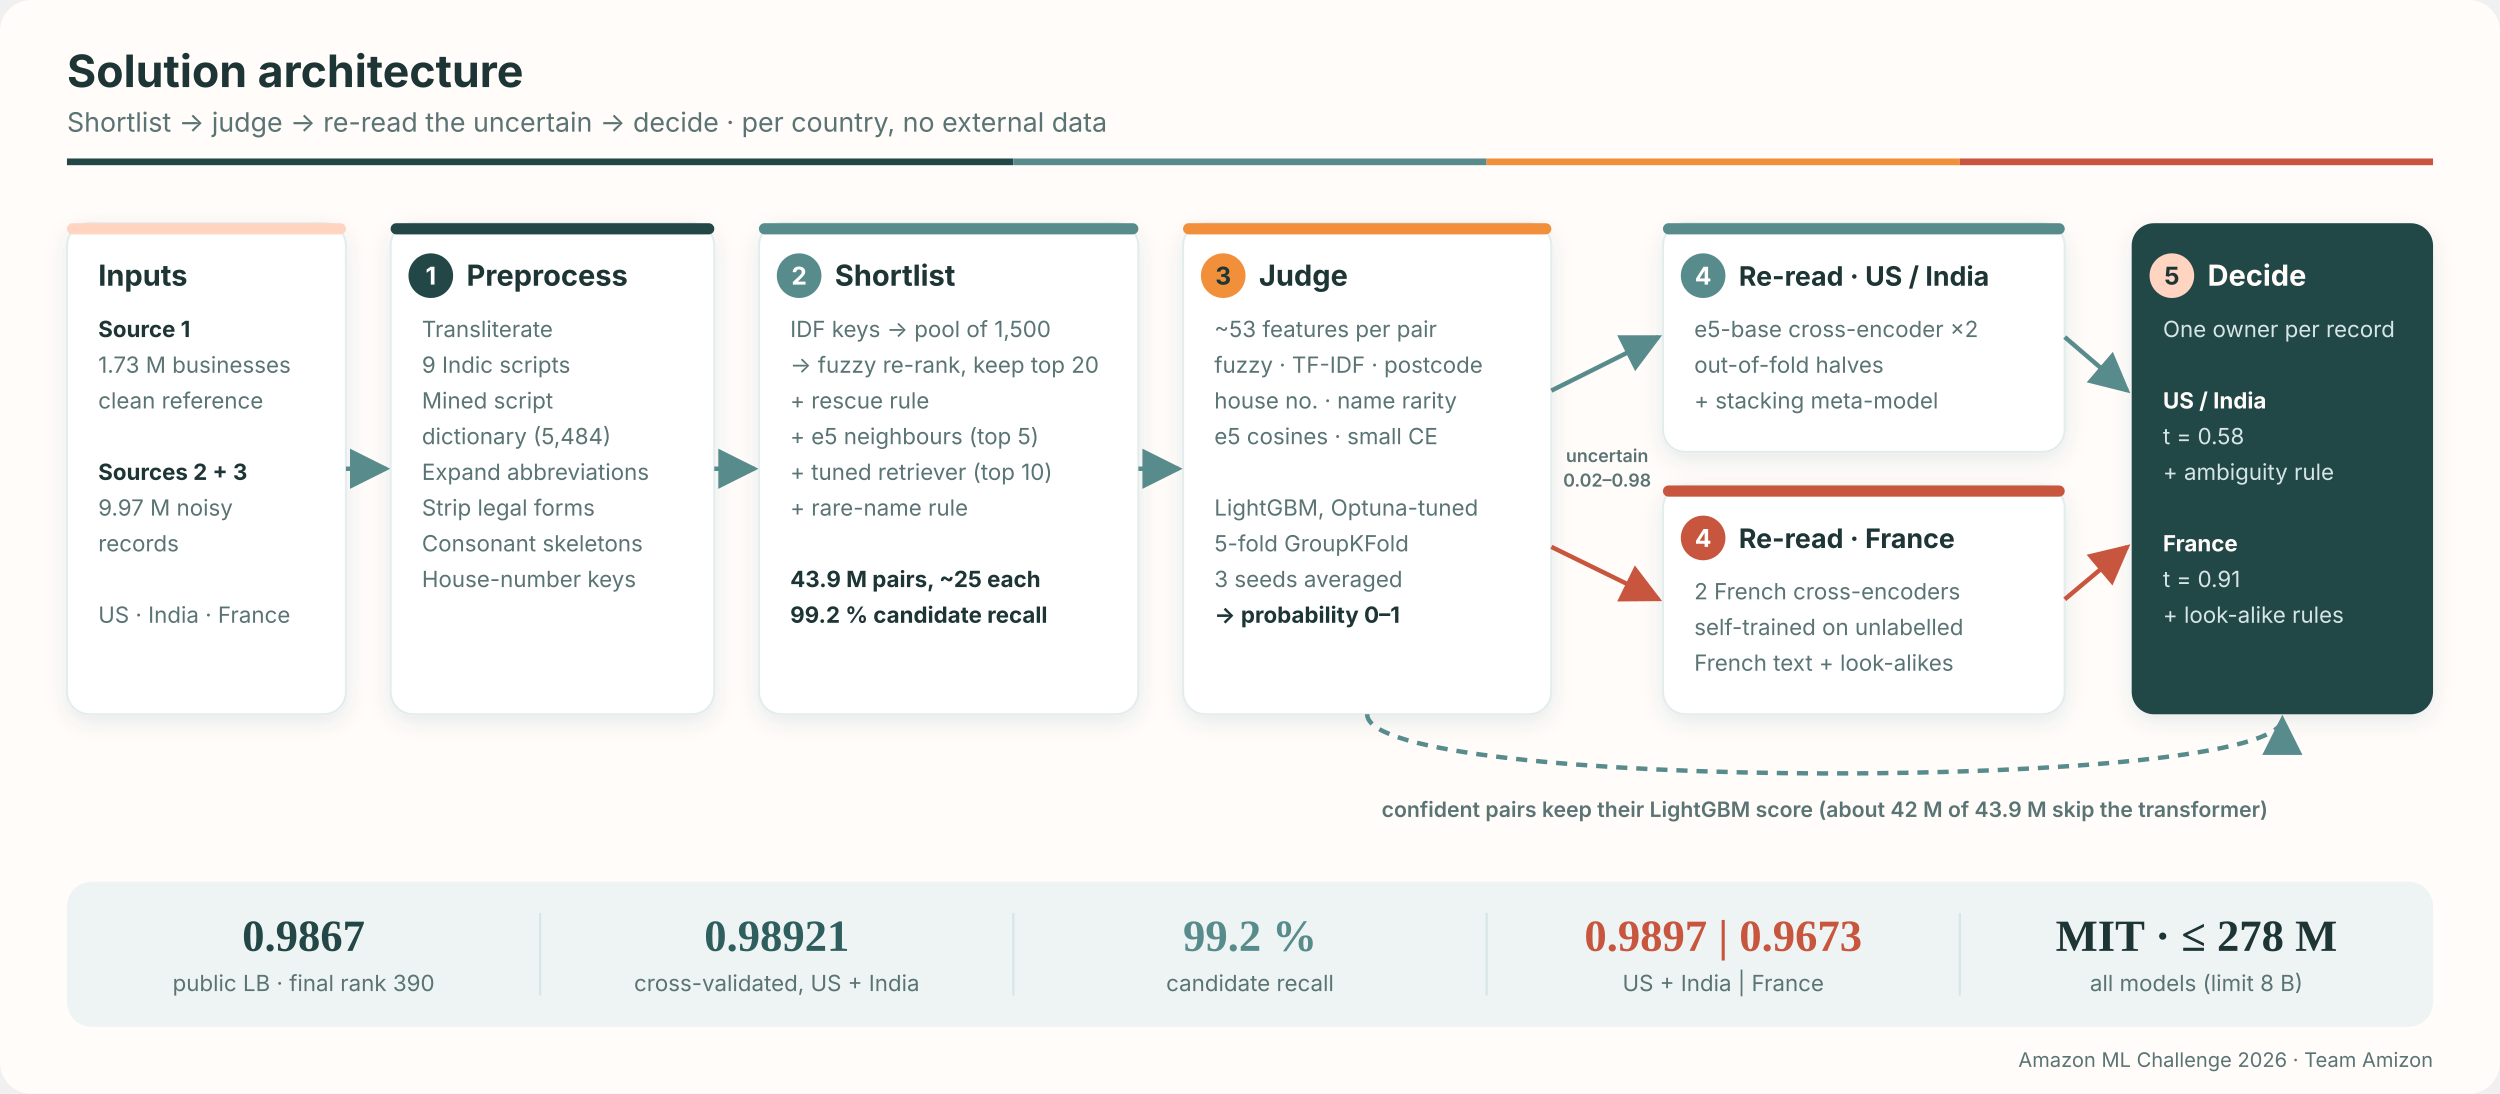
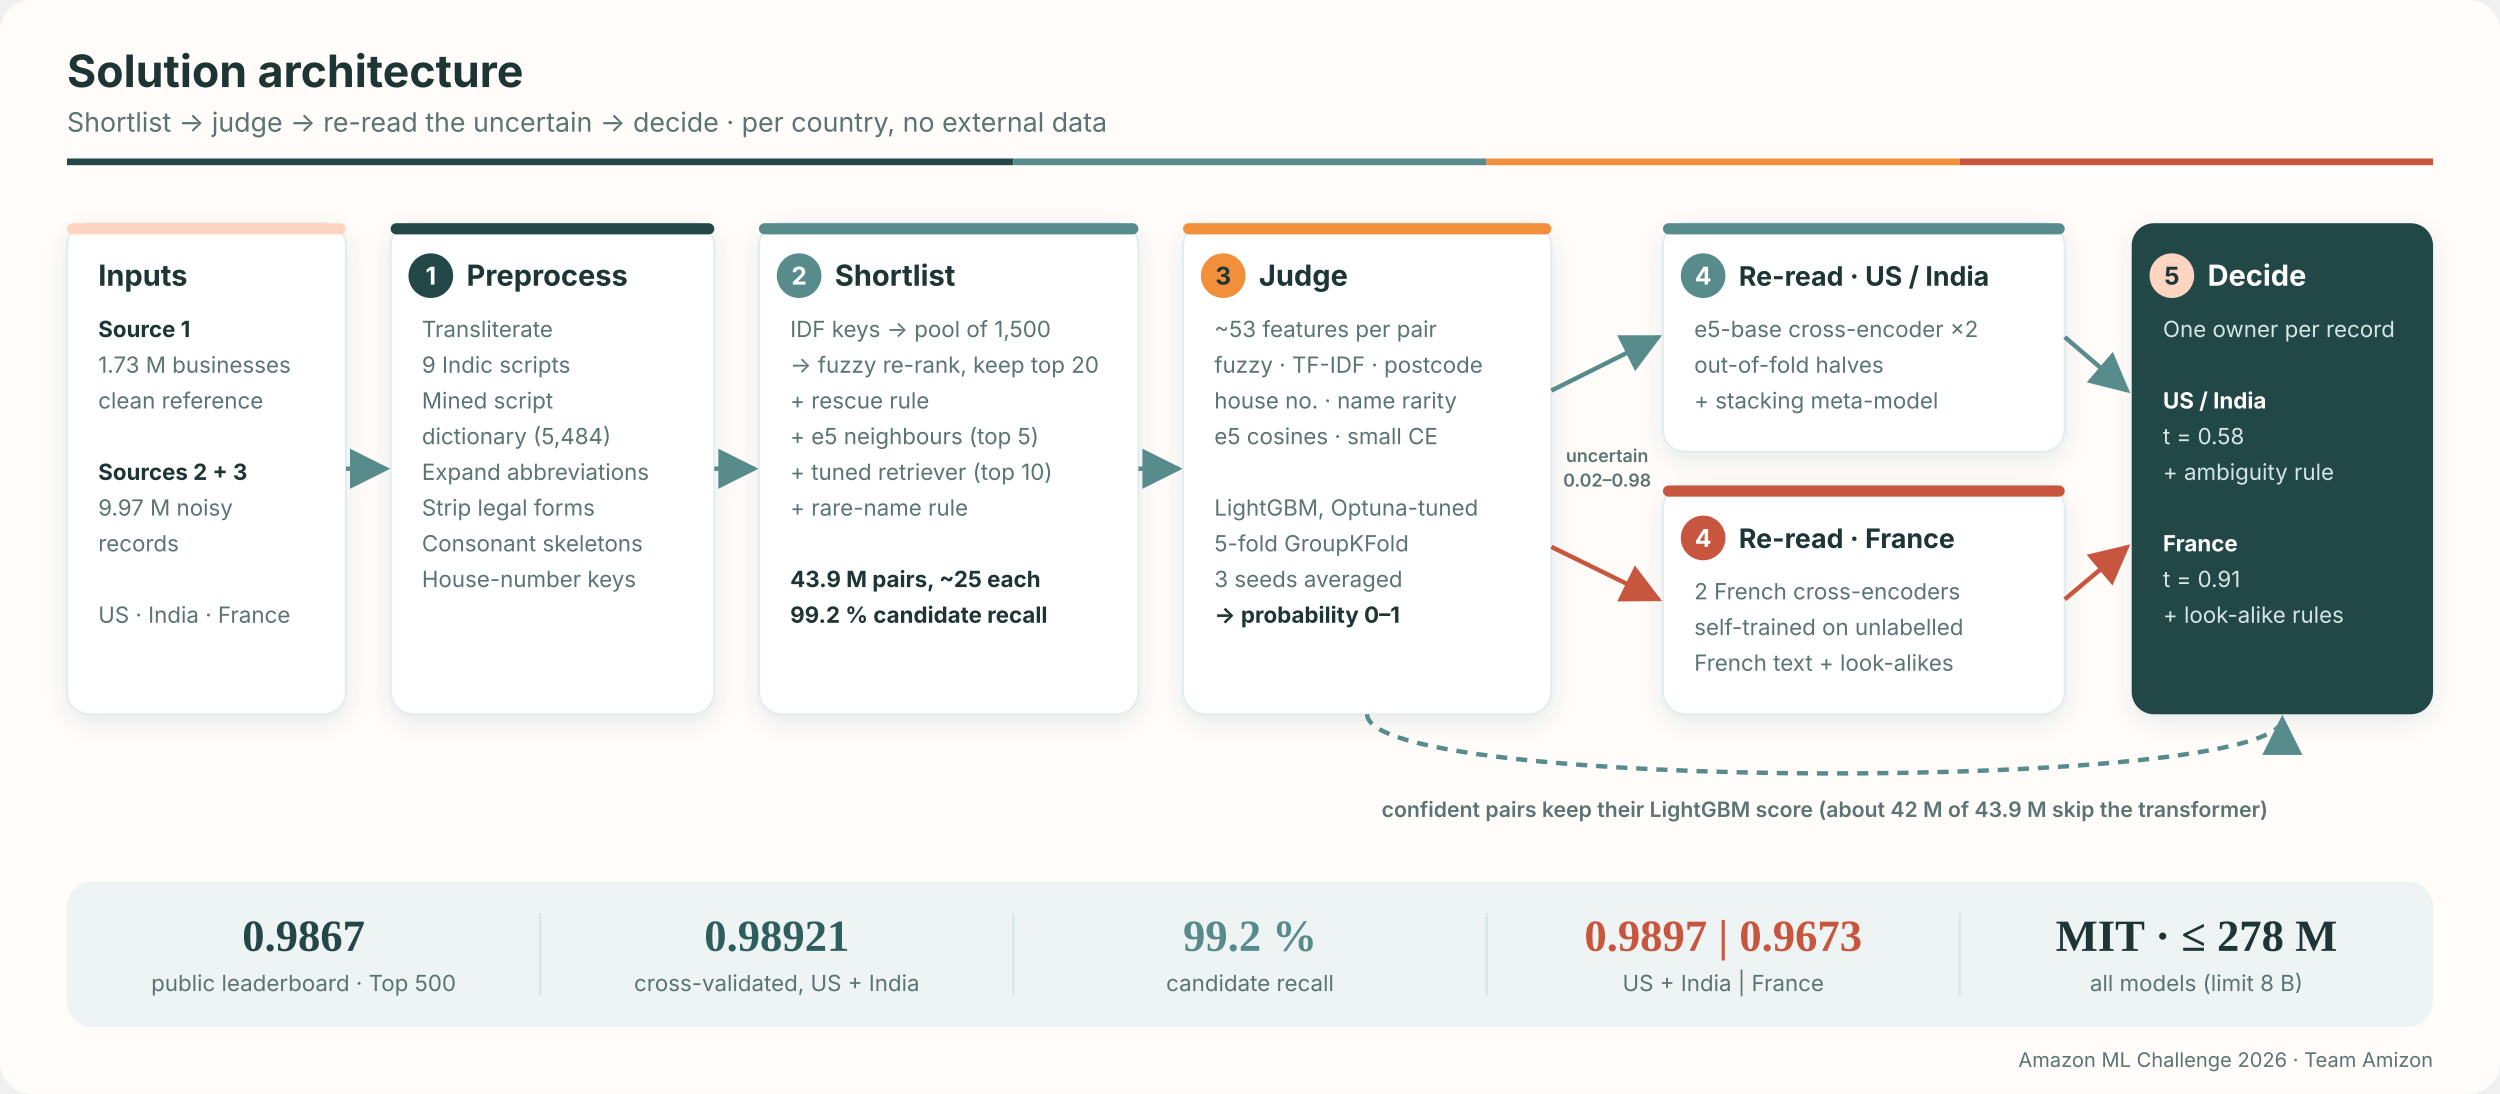
<svg xmlns="http://www.w3.org/2000/svg" viewBox="0 0 2240 980" width="2240" height="980" role="img" aria-label="Solution architecture: preprocess, candidate generation, LightGBM matcher, cross-encoder re-ranking with a separate France path, and the decision layer">
  <defs>
    <marker id="ar" viewBox="0 0 10 10" refX="9" refY="5" markerWidth="9" markerHeight="9" orient="auto-start-reverse">
      <path d="M0,0 L10,5 L0,10 z" fill="#588B8B" />
    </marker>
    <marker id="arc" viewBox="0 0 10 10" refX="9" refY="5" markerWidth="9" markerHeight="9" orient="auto">
      <path d="M0,0 L10,5 L0,10 z" fill="#C8553D" />
    </marker>
    <filter id="sh" x="-10%" y="-10%" width="120%" height="130%">
      <feDropShadow dx="0" dy="6" stdDeviation="10" flood-color="#234646" flood-opacity="0.10" />
    </filter>
  </defs>
  <rect x="0" y="0" width="2240" height="980" rx="28" fill="#FFFCFA" />
  <text x="60" y="78" font-family="Inter, 'Segoe UI', Roboto, Helvetica, Arial, sans-serif" font-size="40" font-weight="700" fill="#1E3535">Solution architecture</text>
  <text x="60" y="118" font-family="Inter, 'Segoe UI', Roboto, Helvetica, Arial, sans-serif" font-size="24" fill="#5A7373">Shortlist → judge → re-read the uncertain → decide · per country, no external data</text>
  <rect x="60" y="142" width="848" height="6" fill="#234646" />
  <rect x="908" y="142" width="424" height="6" fill="#588B8B" />
  <rect x="1332" y="142" width="424" height="6" fill="#F28F3B" />
  <rect x="1756" y="142" width="424" height="6" fill="#C8553D" />
  <g filter="url(#sh)">
    <rect x="60" y="200" width="250" height="440" rx="20" fill="#FFFFFF" stroke="#E3EDED" stroke-width="2" />
  </g>
  <rect x="60" y="200" width="250" height="10" rx="5" fill="#FFD5C2" />
  <text x="88" y="256" font-family="Inter, 'Segoe UI', Roboto, Helvetica, Arial, sans-serif" font-size="26" font-weight="700" fill="#1E3535">Inputs</text>
  <text x="88" y="302" font-family="Inter, 'Segoe UI', Roboto, Helvetica, Arial, sans-serif" font-size="20" font-weight="700" fill="#1E3535">Source 1</text>
  <text x="88" y="334" font-family="Inter, 'Segoe UI', Roboto, Helvetica, Arial, sans-serif" font-size="20" fill="#5A7373">1.73 M businesses</text>
  <text x="88" y="366" font-family="Inter, 'Segoe UI', Roboto, Helvetica, Arial, sans-serif" font-size="20" fill="#5A7373">clean reference</text>
  <text x="88" y="398" font-family="Inter, 'Segoe UI', Roboto, Helvetica, Arial, sans-serif" font-size="20" fill="#5A7373" />
  <text x="88" y="430" font-family="Inter, 'Segoe UI', Roboto, Helvetica, Arial, sans-serif" font-size="20" font-weight="700" fill="#1E3535">Sources 2 + 3</text>
  <text x="88" y="462" font-family="Inter, 'Segoe UI', Roboto, Helvetica, Arial, sans-serif" font-size="20" fill="#5A7373">9.97 M noisy</text>
  <text x="88" y="494" font-family="Inter, 'Segoe UI', Roboto, Helvetica, Arial, sans-serif" font-size="20" fill="#5A7373">records</text>
  <text x="88" y="526" font-family="Inter, 'Segoe UI', Roboto, Helvetica, Arial, sans-serif" font-size="20" fill="#5A7373" />
  <text x="88" y="558" font-family="Inter, 'Segoe UI', Roboto, Helvetica, Arial, sans-serif" font-size="20" fill="#5A7373">US · India · France</text>
  <g filter="url(#sh)">
    <rect x="350" y="200" width="290" height="440" rx="20" fill="#FFFFFF" stroke="#E3EDED" stroke-width="2" />
  </g>
  <rect x="350" y="200" width="290" height="10" rx="5" fill="#234646" />
  <circle cx="386" cy="247" r="20" fill="#234646" />
  <text x="386" y="255" text-anchor="middle" font-family="Inter, 'Segoe UI', Roboto, Helvetica, Arial, sans-serif" font-size="22" font-weight="700" fill="#FFFFFF">1</text>
  <text x="418" y="256" font-family="Inter, 'Segoe UI', Roboto, Helvetica, Arial, sans-serif" font-size="26" font-weight="700" fill="#1E3535">Preprocess</text>
  <text x="378" y="302" font-family="Inter, 'Segoe UI', Roboto, Helvetica, Arial, sans-serif" font-size="20" fill="#5A7373">Transliterate</text>
  <text x="378" y="334" font-family="Inter, 'Segoe UI', Roboto, Helvetica, Arial, sans-serif" font-size="20" fill="#5A7373">9 Indic scripts</text>
  <text x="378" y="366" font-family="Inter, 'Segoe UI', Roboto, Helvetica, Arial, sans-serif" font-size="20" fill="#5A7373">Mined script</text>
  <text x="378" y="398" font-family="Inter, 'Segoe UI', Roboto, Helvetica, Arial, sans-serif" font-size="20" fill="#5A7373">dictionary (5,484)</text>
  <text x="378" y="430" font-family="Inter, 'Segoe UI', Roboto, Helvetica, Arial, sans-serif" font-size="20" fill="#5A7373">Expand abbreviations</text>
  <text x="378" y="462" font-family="Inter, 'Segoe UI', Roboto, Helvetica, Arial, sans-serif" font-size="20" fill="#5A7373">Strip legal forms</text>
  <text x="378" y="494" font-family="Inter, 'Segoe UI', Roboto, Helvetica, Arial, sans-serif" font-size="20" fill="#5A7373">Consonant skeletons</text>
  <text x="378" y="526" font-family="Inter, 'Segoe UI', Roboto, Helvetica, Arial, sans-serif" font-size="20" fill="#5A7373">House-number keys</text>
  <g filter="url(#sh)">
    <rect x="680" y="200" width="340" height="440" rx="20" fill="#FFFFFF" stroke="#E3EDED" stroke-width="2" />
  </g>
  <rect x="680" y="200" width="340" height="10" rx="5" fill="#588B8B" />
  <circle cx="716" cy="247" r="20" fill="#588B8B" />
  <text x="716" y="255" text-anchor="middle" font-family="Inter, 'Segoe UI', Roboto, Helvetica, Arial, sans-serif" font-size="22" font-weight="700" fill="#FFFFFF">2</text>
  <text x="748" y="256" font-family="Inter, 'Segoe UI', Roboto, Helvetica, Arial, sans-serif" font-size="26" font-weight="700" fill="#1E3535">Shortlist</text>
  <text x="708" y="302" font-family="Inter, 'Segoe UI', Roboto, Helvetica, Arial, sans-serif" font-size="20" fill="#5A7373">IDF keys → pool of 1,500</text>
  <text x="708" y="334" font-family="Inter, 'Segoe UI', Roboto, Helvetica, Arial, sans-serif" font-size="20" fill="#5A7373">→ fuzzy re-rank, keep top 20</text>
  <text x="708" y="366" font-family="Inter, 'Segoe UI', Roboto, Helvetica, Arial, sans-serif" font-size="20" fill="#5A7373">+ rescue rule</text>
  <text x="708" y="398" font-family="Inter, 'Segoe UI', Roboto, Helvetica, Arial, sans-serif" font-size="20" fill="#5A7373">+ e5 neighbours (top 5)</text>
  <text x="708" y="430" font-family="Inter, 'Segoe UI', Roboto, Helvetica, Arial, sans-serif" font-size="20" fill="#5A7373">+ tuned retriever (top 10)</text>
  <text x="708" y="462" font-family="Inter, 'Segoe UI', Roboto, Helvetica, Arial, sans-serif" font-size="20" fill="#5A7373">+ rare-name rule</text>
  <text x="708" y="494" font-family="Inter, 'Segoe UI', Roboto, Helvetica, Arial, sans-serif" font-size="20" fill="#5A7373" />
  <text x="708" y="526" font-family="Inter, 'Segoe UI', Roboto, Helvetica, Arial, sans-serif" font-size="20" font-weight="700" fill="#1E3535">43.9 M pairs, ~25 each</text>
  <text x="708" y="558" font-family="Inter, 'Segoe UI', Roboto, Helvetica, Arial, sans-serif" font-size="20" font-weight="700" fill="#1E3535">99.2 % candidate recall</text>
  <g filter="url(#sh)">
    <rect x="1060" y="200" width="330" height="440" rx="20" fill="#FFFFFF" stroke="#E3EDED" stroke-width="2" />
  </g>
  <rect x="1060" y="200" width="330" height="10" rx="5" fill="#F28F3B" />
  <circle cx="1096" cy="247" r="20" fill="#F28F3B" />
  <text x="1096" y="255" text-anchor="middle" font-family="Inter, 'Segoe UI', Roboto, Helvetica, Arial, sans-serif" font-size="22" font-weight="700" fill="#1E3535">3</text>
  <text x="1128" y="256" font-family="Inter, 'Segoe UI', Roboto, Helvetica, Arial, sans-serif" font-size="26" font-weight="700" fill="#1E3535">Judge</text>
  <text x="1088" y="302" font-family="Inter, 'Segoe UI', Roboto, Helvetica, Arial, sans-serif" font-size="20" fill="#5A7373">~53 features per pair</text>
  <text x="1088" y="334" font-family="Inter, 'Segoe UI', Roboto, Helvetica, Arial, sans-serif" font-size="20" fill="#5A7373">fuzzy · TF-IDF · postcode</text>
  <text x="1088" y="366" font-family="Inter, 'Segoe UI', Roboto, Helvetica, Arial, sans-serif" font-size="20" fill="#5A7373">house no. · name rarity</text>
  <text x="1088" y="398" font-family="Inter, 'Segoe UI', Roboto, Helvetica, Arial, sans-serif" font-size="20" fill="#5A7373">e5 cosines · small CE</text>
  <text x="1088" y="430" font-family="Inter, 'Segoe UI', Roboto, Helvetica, Arial, sans-serif" font-size="20" fill="#5A7373" />
  <text x="1088" y="462" font-family="Inter, 'Segoe UI', Roboto, Helvetica, Arial, sans-serif" font-size="20" fill="#5A7373">LightGBM, Optuna-tuned</text>
  <text x="1088" y="494" font-family="Inter, 'Segoe UI', Roboto, Helvetica, Arial, sans-serif" font-size="20" fill="#5A7373">5-fold GroupKFold</text>
  <text x="1088" y="526" font-family="Inter, 'Segoe UI', Roboto, Helvetica, Arial, sans-serif" font-size="20" fill="#5A7373">3 seeds averaged</text>
  <text x="1088" y="558" font-family="Inter, 'Segoe UI', Roboto, Helvetica, Arial, sans-serif" font-size="20" font-weight="700" fill="#1E3535">→ probability 0–1</text>
  <g filter="url(#sh)">
    <rect x="1490" y="200" width="360" height="205" rx="20" fill="#FFFFFF" stroke="#E3EDED" stroke-width="2" />
  </g>
  <rect x="1490" y="200" width="360" height="10" rx="5" fill="#588B8B" />
  <circle cx="1526" cy="247" r="20" fill="#588B8B" />
  <text x="1526" y="255" text-anchor="middle" font-family="Inter, 'Segoe UI', Roboto, Helvetica, Arial, sans-serif" font-size="22" font-weight="700" fill="#FFFFFF">4</text>
  <text x="1558" y="256" font-family="Inter, 'Segoe UI', Roboto, Helvetica, Arial, sans-serif" font-size="24" font-weight="700" fill="#1E3535">Re-read · US / India</text>
  <text x="1518" y="302" font-family="Inter, 'Segoe UI', Roboto, Helvetica, Arial, sans-serif" font-size="20" fill="#5A7373">e5-base cross-encoder ×2</text>
  <text x="1518" y="334" font-family="Inter, 'Segoe UI', Roboto, Helvetica, Arial, sans-serif" font-size="20" fill="#5A7373">out-of-fold halves</text>
  <text x="1518" y="366" font-family="Inter, 'Segoe UI', Roboto, Helvetica, Arial, sans-serif" font-size="20" fill="#5A7373">+ stacking meta-model</text>
  <g filter="url(#sh)">
    <rect x="1490" y="435" width="360" height="205" rx="20" fill="#FFFFFF" stroke="#E3EDED" stroke-width="2" />
  </g>
  <rect x="1490" y="435" width="360" height="10" rx="5" fill="#C8553D" />
  <circle cx="1526" cy="482" r="20" fill="#C8553D" />
  <text x="1526" y="490" text-anchor="middle" font-family="Inter, 'Segoe UI', Roboto, Helvetica, Arial, sans-serif" font-size="22" font-weight="700" fill="#FFFFFF">4</text>
  <text x="1558" y="491" font-family="Inter, 'Segoe UI', Roboto, Helvetica, Arial, sans-serif" font-size="24" font-weight="700" fill="#1E3535">Re-read · France</text>
  <text x="1518" y="537" font-family="Inter, 'Segoe UI', Roboto, Helvetica, Arial, sans-serif" font-size="20" fill="#5A7373">2 French cross-encoders</text>
  <text x="1518" y="569" font-family="Inter, 'Segoe UI', Roboto, Helvetica, Arial, sans-serif" font-size="20" fill="#5A7373">self-trained on unlabelled</text>
  <text x="1518" y="601" font-family="Inter, 'Segoe UI', Roboto, Helvetica, Arial, sans-serif" font-size="20" fill="#5A7373">French text + look-alikes</text>
  <g filter="url(#sh)">
    <rect x="1910" y="200" width="270" height="440" rx="20" fill="#234646" stroke="none" stroke-width="2" />
  </g>
  <circle cx="1946" cy="247" r="20" fill="#FFD5C2" />
  <text x="1946" y="255" text-anchor="middle" font-family="Inter, 'Segoe UI', Roboto, Helvetica, Arial, sans-serif" font-size="22" font-weight="700" fill="#1E3535">5</text>
  <text x="1978" y="256" font-family="Inter, 'Segoe UI', Roboto, Helvetica, Arial, sans-serif" font-size="26" font-weight="700" fill="#FFFCFA">Decide</text>
  <text x="1938" y="302" font-family="Inter, 'Segoe UI', Roboto, Helvetica, Arial, sans-serif" font-size="20" fill="#D6E5E5">One owner per record</text>
  <text x="1938" y="334" font-family="Inter, 'Segoe UI', Roboto, Helvetica, Arial, sans-serif" font-size="20" fill="#D6E5E5" />
  <text x="1938" y="366" font-family="Inter, 'Segoe UI', Roboto, Helvetica, Arial, sans-serif" font-size="20" font-weight="700" fill="#FFFCFA">US / India</text>
  <text x="1938" y="398" font-family="Inter, 'Segoe UI', Roboto, Helvetica, Arial, sans-serif" font-size="20" fill="#D6E5E5">t = 0.58</text>
  <text x="1938" y="430" font-family="Inter, 'Segoe UI', Roboto, Helvetica, Arial, sans-serif" font-size="20" fill="#D6E5E5">+ ambiguity rule</text>
  <text x="1938" y="462" font-family="Inter, 'Segoe UI', Roboto, Helvetica, Arial, sans-serif" font-size="20" fill="#D6E5E5" />
  <text x="1938" y="494" font-family="Inter, 'Segoe UI', Roboto, Helvetica, Arial, sans-serif" font-size="20" font-weight="700" fill="#FFFCFA">France</text>
  <text x="1938" y="526" font-family="Inter, 'Segoe UI', Roboto, Helvetica, Arial, sans-serif" font-size="20" fill="#D6E5E5">t = 0.91</text>
  <text x="1938" y="558" font-family="Inter, 'Segoe UI', Roboto, Helvetica, Arial, sans-serif" font-size="20" fill="#D6E5E5">+ look-alike rules</text>
  <path d="M310,420.0 L346,420.0" stroke="#588B8B" stroke-width="4" fill="none" marker-end="url(#ar)" />
  <path d="M640,420.0 L676,420.0" stroke="#588B8B" stroke-width="4" fill="none" marker-end="url(#ar)" />
  <path d="M1020,420.0 L1056,420.0" stroke="#588B8B" stroke-width="4" fill="none" marker-end="url(#ar)" />
  <path d="M1390,350 L1486,302" stroke="#588B8B" stroke-width="4" fill="none" marker-end="url(#ar)" />
  <path d="M1390,490 L1486,537" stroke="#C8553D" stroke-width="4" fill="none" marker-end="url(#arc)" />
  <text x="1440" y="414" text-anchor="middle" font-family="Inter, 'Segoe UI', Roboto, Helvetica, Arial, sans-serif" font-size="16" font-weight="600" fill="#5A7373">uncertain</text>
  <text x="1440" y="436" text-anchor="middle" font-family="Inter, 'Segoe UI', Roboto, Helvetica, Arial, sans-serif" font-size="16" font-weight="600" fill="#5A7373">0.02–0.98</text>
  <path d="M1850,302 L1906,350" stroke="#588B8B" stroke-width="4" fill="none" marker-end="url(#ar)" />
  <path d="M1850,537 L1906,490" stroke="#C8553D" stroke-width="4" fill="none" marker-end="url(#arc)" />
  <path d="M1225,640 C1225,710 2045,710 2045,644" stroke="#588B8B" stroke-width="4" fill="none" stroke-dasharray="10 8" marker-end="url(#ar)" />
  <text x="1635" y="732" text-anchor="middle" font-family="Inter, 'Segoe UI', Roboto, Helvetica, Arial, sans-serif" font-size="19" font-weight="600" fill="#5A7373">confident pairs keep their LightGBM score (about 42 M of 43.9 M skip the transformer)</text>
  <rect x="60" y="790" width="2120" height="130" rx="22" fill="#EEF4F4" />
  <text x="272" y="852" text-anchor="middle" font-family="'Libre Bodoni', Georgia, 'Times New Roman', serif" font-size="40" font-weight="700" fill="#234646">0.9867</text>
-   <text x="272" y="888" text-anchor="middle" font-family="Inter, 'Segoe UI', Roboto, Helvetica, Arial, sans-serif" font-size="20" fill="#5A7373">public LB · final rank 390</text>
+   <text x="272" y="888" text-anchor="middle" font-family="Inter, 'Segoe UI', Roboto, Helvetica, Arial, sans-serif" font-size="20" fill="#5A7373">public leaderboard · Top 500</text>
  <text x="696" y="852" text-anchor="middle" font-family="'Libre Bodoni', Georgia, 'Times New Roman', serif" font-size="40" font-weight="700" fill="#2F5E5E">0.98921</text>
  <text x="696" y="888" text-anchor="middle" font-family="Inter, 'Segoe UI', Roboto, Helvetica, Arial, sans-serif" font-size="20" fill="#5A7373">cross-validated, US + India</text>
  <line x1="484" y1="818" x2="484" y2="892" stroke="#D6E5E5" stroke-width="2" />
  <text x="1120" y="852" text-anchor="middle" font-family="'Libre Bodoni', Georgia, 'Times New Roman', serif" font-size="40" font-weight="700" fill="#588B8B">99.2 %</text>
  <text x="1120" y="888" text-anchor="middle" font-family="Inter, 'Segoe UI', Roboto, Helvetica, Arial, sans-serif" font-size="20" fill="#5A7373">candidate recall</text>
  <line x1="908" y1="818" x2="908" y2="892" stroke="#D6E5E5" stroke-width="2" />
  <text x="1544" y="852" text-anchor="middle" font-family="'Libre Bodoni', Georgia, 'Times New Roman', serif" font-size="40" font-weight="700" fill="#C8553D">0.9897 | 0.9673</text>
  <text x="1544" y="888" text-anchor="middle" font-family="Inter, 'Segoe UI', Roboto, Helvetica, Arial, sans-serif" font-size="20" fill="#5A7373">US + India | France</text>
  <line x1="1332" y1="818" x2="1332" y2="892" stroke="#D6E5E5" stroke-width="2" />
  <text x="1968" y="852" text-anchor="middle" font-family="'Libre Bodoni', Georgia, 'Times New Roman', serif" font-size="40" font-weight="700" fill="#1E3535">MIT · ≤ 278 M</text>
  <text x="1968" y="888" text-anchor="middle" font-family="Inter, 'Segoe UI', Roboto, Helvetica, Arial, sans-serif" font-size="20" fill="#5A7373">all models (limit 8 B)</text>
  <line x1="1756" y1="818" x2="1756" y2="892" stroke="#D6E5E5" stroke-width="2" />
  <text x="2180" y="956" text-anchor="end" font-family="Inter, 'Segoe UI', Roboto, Helvetica, Arial, sans-serif" font-size="18" fill="#5A7373">Amazon ML Challenge 2026 · Team Amizon</text>
</svg>
